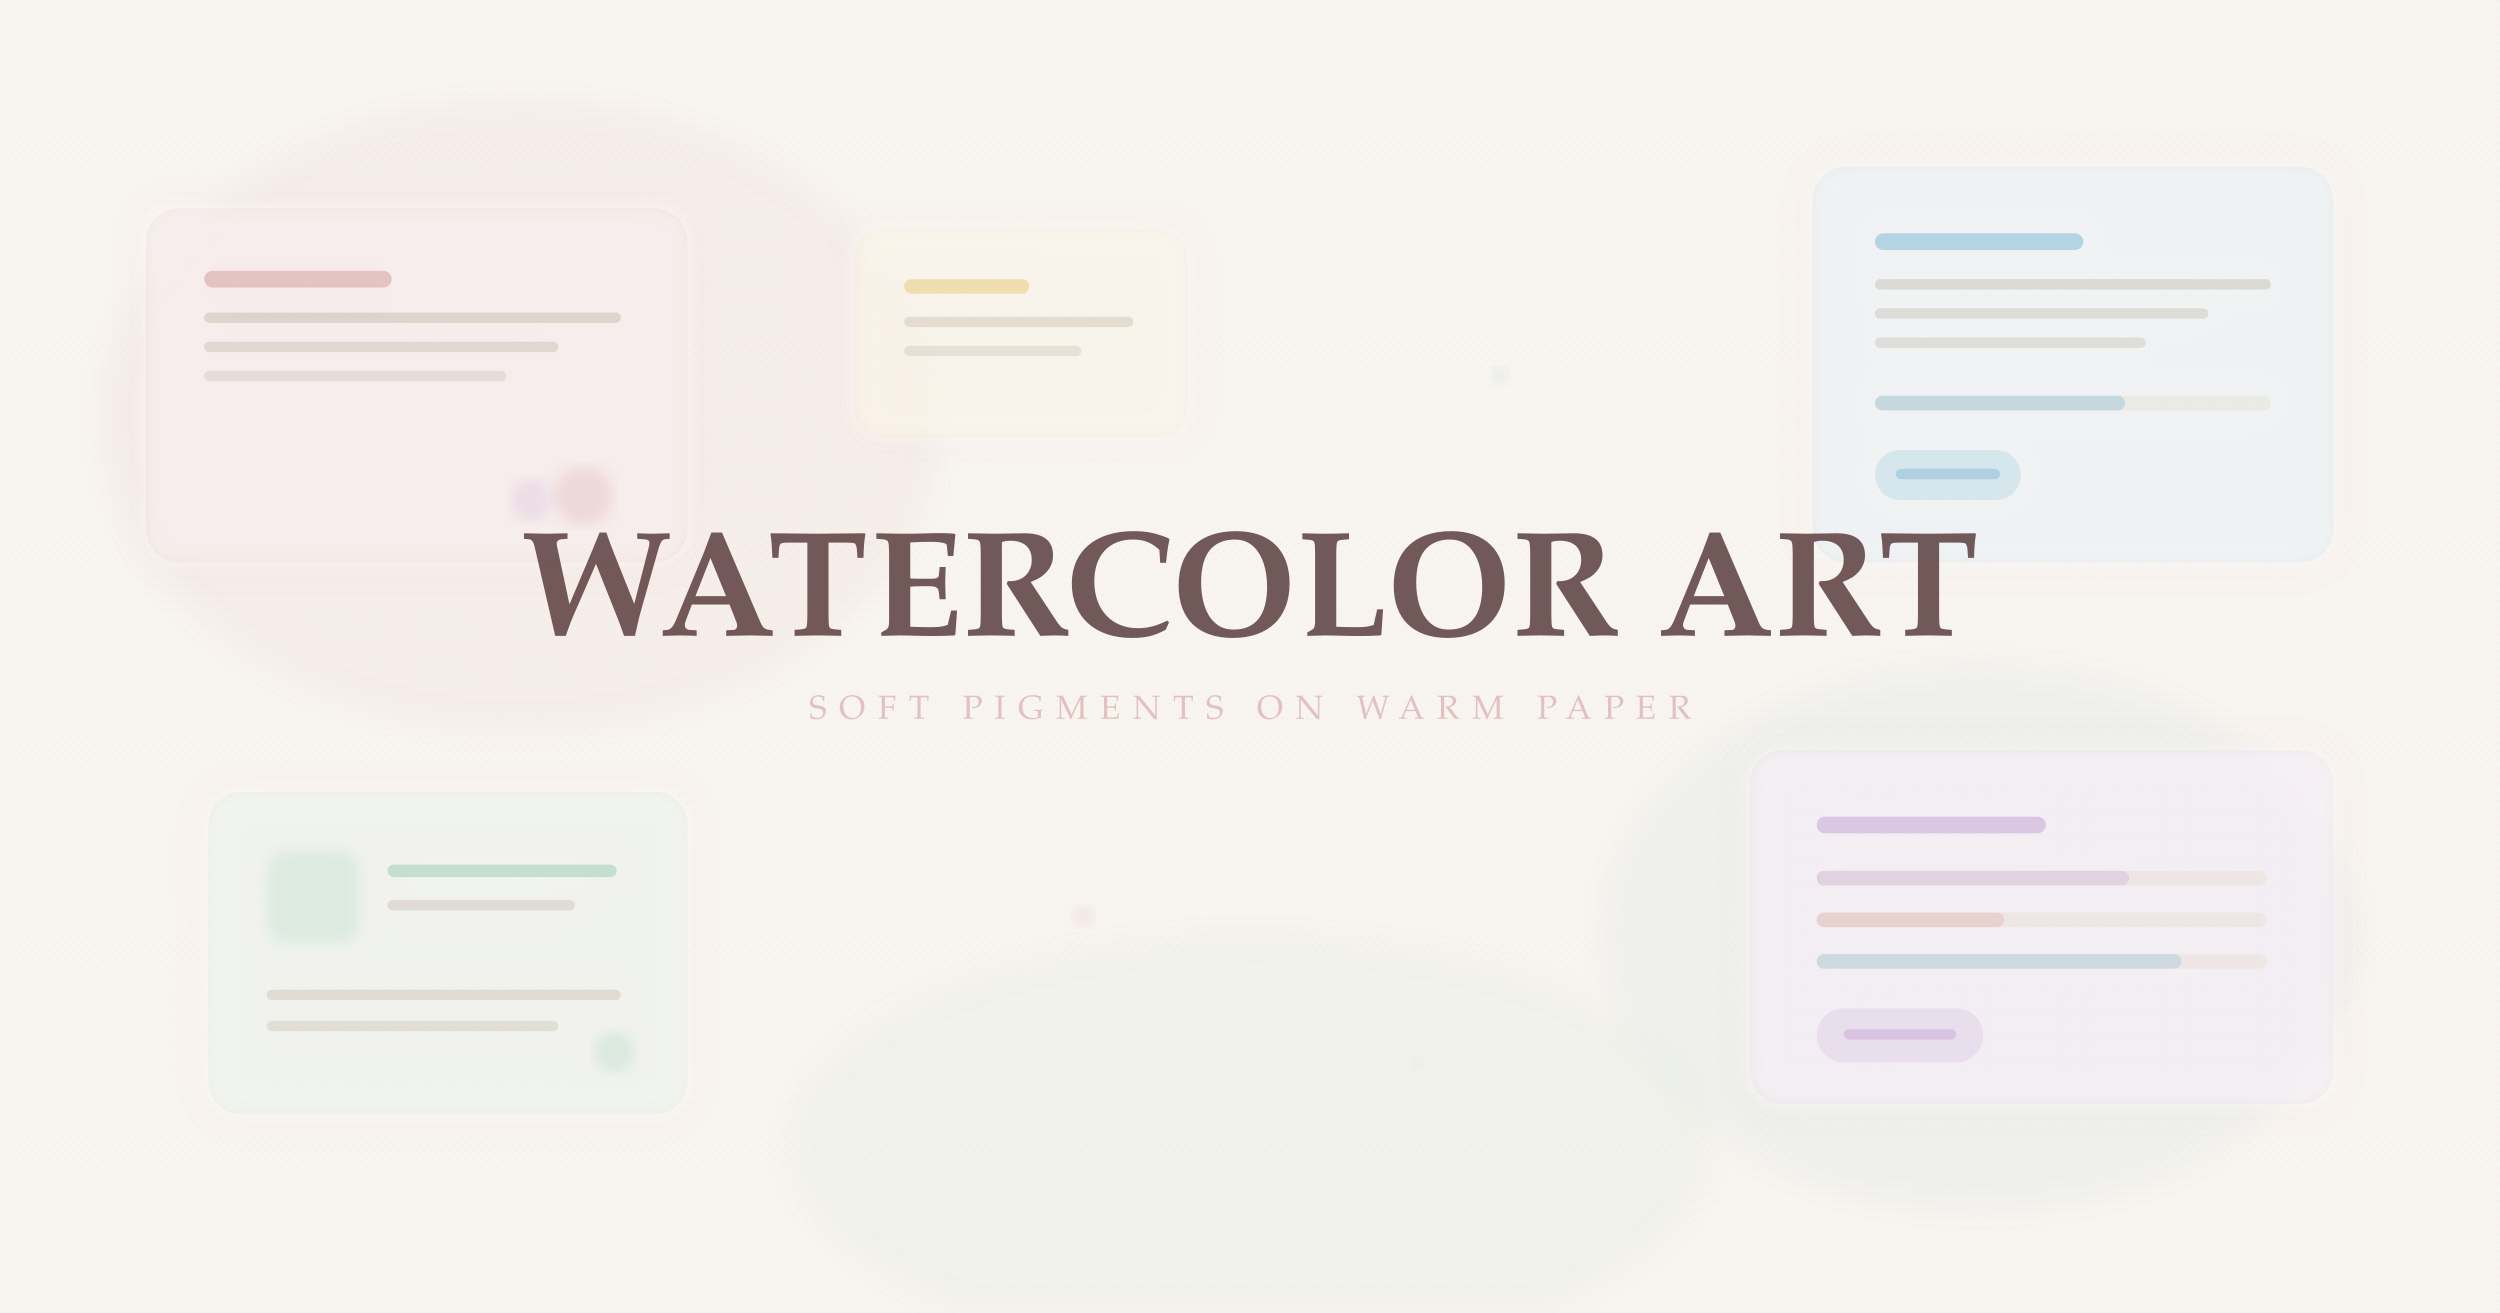
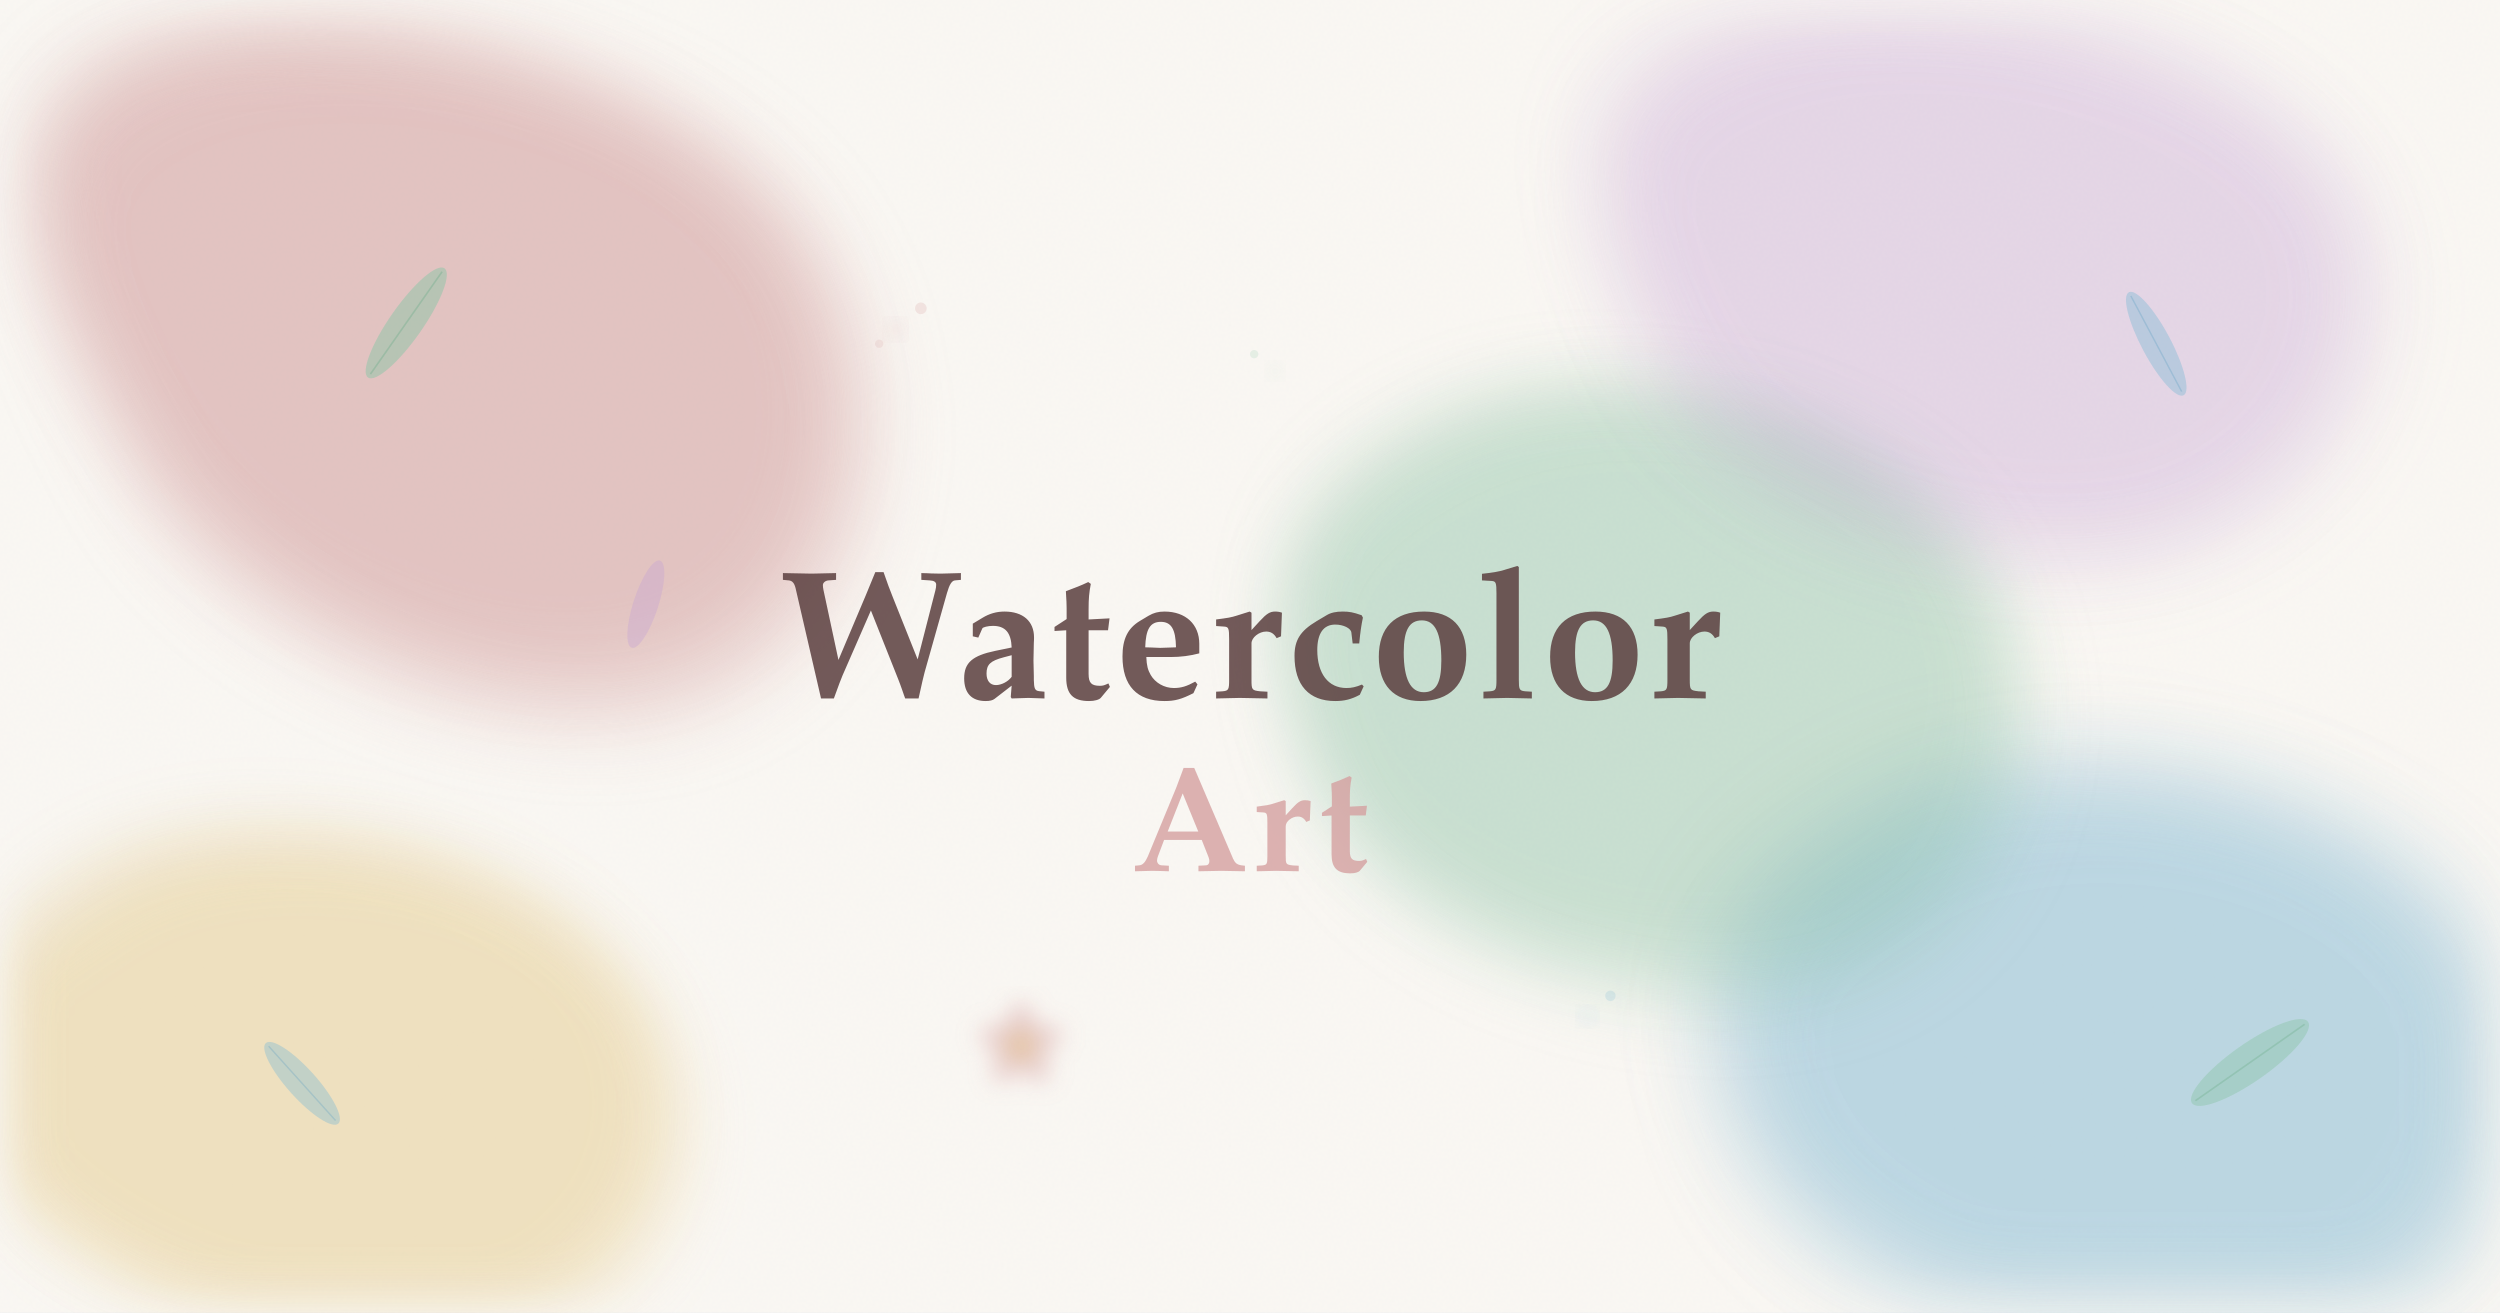
<svg xmlns="http://www.w3.org/2000/svg" viewBox="0 0 1200 630">
  <defs>
-     <filter id="d" width="116%" height="116%" x="-8%" y="-8%">
-       <feGaussianBlur in="SourceGraphic" stdDeviation="3" />
+     <filter id="blur-rose" x="-40%" y="-40%" width="180%" height="180%">
+       <feGaussianBlur in="SourceGraphic" stdDeviation="18" />
    </filter>
-     <filter id="b" width="130%" height="130%" x="-15%" y="-15%">
+     <filter id="blur-cerulean" x="-40%" y="-40%" width="180%" height="180%">
+       <feGaussianBlur in="SourceGraphic" stdDeviation="22" />
+     </filter>
+     <filter id="blur-sage" x="-40%" y="-40%" width="180%" height="180%">
+       <feGaussianBlur in="SourceGraphic" stdDeviation="16" />
+     </filter>
+     <filter id="blur-lavender" x="-40%" y="-40%" width="180%" height="180%">
+       <feGaussianBlur in="SourceGraphic" stdDeviation="20" />
+     </filter>
+     <filter id="blur-ochre" x="-40%" y="-40%" width="180%" height="180%">
+       <feGaussianBlur in="SourceGraphic" stdDeviation="15" />
+     </filter>
+     <filter id="blur-soft" x="-20%" y="-20%" width="140%" height="140%">
      <feGaussianBlur in="SourceGraphic" stdDeviation="6" />
    </filter>
-     <filter id="c" width="124%" height="124%" x="-12%" y="-12%">
-       <feGaussianBlur in="SourceAlpha" result="blur" stdDeviation="8" />
-       <feFlood flood-color="#d4a0a0" flood-opacity=".15" />
-       <feComposite in2="blur" operator="in" result="shadow" />
-       <feMerge>
-         <feMergeNode in="shadow" />
-         <feMergeNode in="SourceGraphic" />
-       </feMerge>
+     <filter id="grain" x="0%" y="0%" width="100%" height="100%">
+       <feTurbulence type="fractalNoise" baseFrequency="0.65" numOctaves="3" stitchTiles="stitch" result="noise" />
+       <feColorMatrix type="saturate" values="0" in="noise" result="grayNoise" />
+       <feBlend in="SourceGraphic" in2="grayNoise" mode="multiply" result="blended" />
+       <feComposite in="blended" in2="SourceGraphic" operator="in" />
    </filter>
-     <pattern id="a" width="4" height="4" x="0" y="0" patternUnits="userSpaceOnUse">
-       <path fill="#e8ddd0" d="M0 0h4v4H0z" opacity=".15" />
-       <path fill="#d4c8b8" d="M1 1h1v1H1z" opacity=".08" />
-       <path fill="#c8baa8" d="M3 0h1v1H3z" opacity=".06" />
-     </pattern>
  </defs>
-   <path fill="#faf8f5" d="M0 0h1200v630H0z" />
-   <path fill="url(#a)" d="M0 0h1200v630H0z" />
-   <ellipse cx="250" cy="200" fill="#d4a0a0" filter="url(#b)" opacity=".08" rx="200" ry="150" />
-   <ellipse cx="950" cy="450" fill="#7bb8d4" filter="url(#b)" opacity=".07" rx="180" ry="130" />
-   <ellipse cx="600" cy="550" fill="#8cc5a8" filter="url(#b)" opacity=".06" rx="220" ry="100" />
-   <g filter="url(#c)">
-     <rect width="260" height="170" x="70" y="100" fill="#fff" fill-opacity=".65" filter="url(#d)" rx="16" />
-     <rect width="260" height="170" x="70" y="100" fill="#d4a0a0" fill-opacity=".12" rx="16" />
-     <rect width="90" height="8" x="98" y="130" fill="#d4a0a0" opacity=".55" rx="4" />
-     <rect width="200" height="5" x="98" y="150" fill="#b8a898" opacity=".35" rx="2.5" />
-     <rect width="170" height="5" x="98" y="164" fill="#b8a898" opacity=".3" rx="2.5" />
-     <rect width="145" height="5" x="98" y="178" fill="#b8a898" opacity=".25" rx="2.5" />
-     <circle cx="280" cy="238" r="14" fill="#d4a0a0" filter="url(#d)" opacity=".25" />
-     <circle cx="255" cy="240" r="10" fill="#c3a0d4" filter="url(#d)" opacity=".2" />
+   <rect width="1200" height="630" fill="#faf8f4" />
+   <rect width="1200" height="630" fill="#e8ddd0" opacity="0.03" filter="url(#grain)" />
+   <path d="M 60,20 C 140,-10 310,30 370,110 C 420,180 400,280 330,310 C 250,345 120,290 70,210 C 20,135 -20,50 60,20 Z" fill="#c08080" opacity="0.28" filter="url(#blur-rose)" />
+   <path d="M 900,380 C 980,340 1130,370 1180,450 C 1230,525 1180,620 1100,640 C 1020,660 880,620 840,545 C 800,470 820,420 900,380 Z" fill="#5a9cc0" opacity="0.22" filter="url(#blur-cerulean)" />
+   <path d="M 680,200 C 760,160 890,185 940,265 C 985,335 950,430 870,455 C 790,480 660,440 630,360 C 600,285 610,235 680,200 Z" fill="#6aaa88" opacity="0.20" filter="url(#blur-sage)" />
+   <path d="M 820,10 C 910,-20 1060,15 1110,80 C 1155,140 1120,230 1040,255 C 960,278 830,240 795,165 C 762,95 740,40 820,10 Z" fill="#a878c0" opacity="0.16" filter="url(#blur-lavender)" />
+   <path d="M 30,420 C 90,375 230,390 290,460 C 345,525 310,615 230,635 C 155,655 30,615 -10,545 C -45,475 -30,465 30,420 Z" fill="#c8a040" opacity="0.18" filter="url(#blur-ochre)" />
+   <path d="M 80,30 C 170,-5 340,25 395,120 C 445,205 415,310 335,340 C 255,370 110,315 62,225 C 15,140 -10,65 80,30 Z" fill="#d4a0a0" opacity="0.35" filter="url(#blur-rose)" />
+   <path d="M 915,395 C 1000,350 1155,382 1195,465 C 1235,545 1185,635 1098,650 C 1015,665 875,628 840,550 C 808,475 835,438 915,395 Z" fill="#7bb8d4" opacity="0.30" filter="url(#blur-cerulean)" />
+   <path d="M 695,210 C 778,168 912,195 958,278 C 1000,355 960,455 876,478 C 794,500 660,458 630,375 C 600,295 616,250 695,210 Z" fill="#8cc5a8" opacity="0.25" filter="url(#blur-sage)" />
+   <path d="M 840,15 C 930,-18 1080,18 1125,85 C 1168,148 1128,242 1045,266 C 962,290 828,250 792,172 C 758,98 755,48 840,15 Z" fill="#c3a0d4" opacity="0.20" filter="url(#blur-lavender)" />
+   <path d="M 45,435 C 108,388 252,402 308,475 C 360,542 322,632 238,648 C 158,664 28,626 -12,553 C -50,482 -18,480 45,435 Z" fill="#e8c87a" opacity="0.22" filter="url(#blur-ochre)" />
+   <g transform="translate(195,155) rotate(35)">
+     <ellipse rx="8" ry="32" fill="#8cc5a8" opacity="0.5" />
+     <line x1="0" y1="-30" x2="0" y2="30" stroke="#6aaa88" stroke-width="0.8" opacity="0.35" />
  </g>
-   <g filter="url(#c)">
-     <rect width="250" height="190" x="870" y="80" fill="#fff" fill-opacity=".6" filter="url(#d)" rx="16" />
-     <rect width="250" height="190" x="870" y="80" fill="#7bb8d4" fill-opacity=".1" rx="16" />
-     <rect width="100" height="8" x="900" y="112" fill="#7bb8d4" opacity=".5" rx="4" />
-     <rect width="190" height="5" x="900" y="134" fill="#b8a898" opacity=".35" rx="2.5" />
-     <rect width="160" height="5" x="900" y="148" fill="#b8a898" opacity=".3" rx="2.5" />
-     <rect width="130" height="5" x="900" y="162" fill="#b8a898" opacity=".25" rx="2.5" />
-     <rect width="190" height="7" x="900" y="190" fill="#e8ddd0" opacity=".4" rx="3.5" />
-     <rect width="120" height="7" x="900" y="190" fill="#7bb8d4" opacity=".35" rx="3.5" />
-     <rect width="70" height="24" x="900" y="216" fill="#7bb8d4" fill-opacity=".2" rx="12" />
-     <rect width="50" height="5" x="910" y="225" fill="#7bb8d4" opacity=".45" rx="2.5" />
+   <g transform="translate(1035,165) rotate(-28)">
+     <ellipse rx="7" ry="28" fill="#7bb8d4" opacity="0.4" />
+     <line x1="0" y1="-26" x2="0" y2="26" stroke="#5a9cc0" stroke-width="0.7" opacity="0.30" />
  </g>
-   <g filter="url(#c)">
-     <rect width="230" height="155" x="100" y="380" fill="#fff" fill-opacity=".6" filter="url(#d)" rx="16" />
-     <rect width="230" height="155" x="100" y="380" fill="#8cc5a8" fill-opacity=".1" rx="16" />
-     <rect width="45" height="45" x="128" y="408" fill="#8cc5a8" filter="url(#d)" opacity=".18" rx="10" />
-     <rect width="110" height="6" x="186" y="415" fill="#8cc5a8" opacity=".45" rx="3" />
-     <rect width="90" height="5" x="186" y="432" fill="#b8a898" opacity=".3" rx="2.5" />
-     <rect width="170" height="5" x="128" y="475" fill="#b8a898" opacity=".3" rx="2.5" />
-     <rect width="140" height="5" x="128" y="490" fill="#b8a898" opacity=".25" rx="2.5" />
-     <circle cx="295" cy="505" r="10" fill="#8cc5a8" filter="url(#d)" opacity=".22" />
+   <g transform="translate(1080,510) rotate(55)">
+     <ellipse rx="9" ry="34" fill="#8cc5a8" opacity="0.45" />
+     <line x1="0" y1="-32" x2="0" y2="32" stroke="#6aaa88" stroke-width="0.8" opacity="0.32" />
  </g>
-   <g filter="url(#c)">
-     <rect width="280" height="170" x="840" y="360" fill="#fff" fill-opacity=".6" filter="url(#d)" rx="16" />
-     <rect width="280" height="170" x="840" y="360" fill="#c3a0d4" fill-opacity=".1" rx="16" />
-     <rect width="110" height="8" x="872" y="392" fill="#c3a0d4" opacity=".5" rx="4" />
-     <rect width="216" height="7" x="872" y="418" fill="#e8ddd0" opacity=".4" rx="3.5" />
-     <rect width="150" height="7" x="872" y="418" fill="#c3a0d4" opacity=".3" rx="3.5" />
-     <rect width="216" height="7" x="872" y="438" fill="#e8ddd0" opacity=".4" rx="3.5" />
-     <rect width="90" height="7" x="872" y="438" fill="#d4a0a0" opacity=".3" rx="3.5" />
-     <rect width="216" height="7" x="872" y="458" fill="#e8ddd0" opacity=".4" rx="3.5" />
-     <rect width="175" height="7" x="872" y="458" fill="#7bb8d4" opacity=".28" rx="3.5" />
-     <rect width="80" height="26" x="872" y="484" fill="#c3a0d4" fill-opacity=".18" rx="13" />
-     <rect width="54" height="5" x="885" y="494" fill="#c3a0d4" opacity=".45" rx="2.5" />
+   <g transform="translate(145,520) rotate(-42)">
+     <ellipse rx="7" ry="26" fill="#7bb8d4" opacity="0.38" />
+     <line x1="0" y1="-24" x2="0" y2="24" stroke="#5a9cc0" stroke-width="0.7" opacity="0.28" />
  </g>
-   <g filter="url(#c)">
-     <rect width="160" height="100" x="410" y="110" fill="#fff" fill-opacity=".55" filter="url(#d)" rx="14" />
-     <rect width="160" height="100" x="410" y="110" fill="#e8c87a" fill-opacity=".08" rx="14" />
-     <rect width="60" height="7" x="434" y="134" fill="#e8c87a" opacity=".5" rx="3.5" />
-     <rect width="110" height="5" x="434" y="152" fill="#b8a898" opacity=".3" rx="2.5" />
-     <rect width="85" height="5" x="434" y="166" fill="#b8a898" opacity=".25" rx="2.5" />
+   <g transform="translate(310,290) rotate(18)">
+     <ellipse rx="6" ry="22" fill="#c3a0d4" opacity="0.35" />
  </g>
-   <text x="600" y="305" fill="#5a3e3e" font-family="Georgia, 'Palatino Linotype', serif" font-size="72" font-weight="600" opacity=".85" text-anchor="middle">WATERCOLOR ART</text>
-   <text x="600" y="345" fill="#d4a0a0" font-family="Georgia, 'Palatino Linotype', serif" font-size="16" letter-spacing="6" opacity=".6" text-anchor="middle">SOFT PIGMENTS ON WARM PAPER</text>
-   <circle cx="520" cy="440" r="5" fill="#d4a0a0" filter="url(#d)" opacity=".18" />
-   <circle cx="720" cy="180" r="4" fill="#7bb8d4" filter="url(#d)" opacity=".15" />
-   <circle cx="680" cy="510" r="3" fill="#8cc5a8" filter="url(#d)" opacity=".12" />
+   <text x="600" y="335" font-family="Georgia, 'Palatino Linotype', serif" font-size="88" font-weight="600" letter-spacing="2" fill="#5a3e3e" opacity="0.85" text-anchor="middle">Watercolor</text>
+   <text x="600" y="418" font-family="Georgia, 'Palatino Linotype', serif" font-size="72" font-weight="600" letter-spacing="2" fill="#d4a0a0" opacity="0.80" text-anchor="middle">Art</text>
+   <g transform="translate(490,502)" filter="url(#blur-soft)">
+     <ellipse cx="0" cy="-11" rx="5" ry="9" fill="#d4a0a0" opacity="0.65" transform="rotate(0)" />
+     <ellipse cx="0" cy="-11" rx="5" ry="9" fill="#d4a0a0" opacity="0.60" transform="rotate(72)" />
+     <ellipse cx="0" cy="-11" rx="5" ry="9" fill="#d4a0a0" opacity="0.60" transform="rotate(144)" />
+     <ellipse cx="0" cy="-11" rx="5" ry="9" fill="#d4a0a0" opacity="0.60" transform="rotate(216)" />
+     <ellipse cx="0" cy="-11" rx="5" ry="9" fill="#d4a0a0" opacity="0.60" transform="rotate(288)" />
+     <circle cx="0" cy="0" r="5" fill="#e8c87a" opacity="0.80" />
+   </g>
+   <circle cx="430" cy="158" r="4.5" fill="#d4a0a0" opacity="0.30" filter="url(#blur-soft)" />
+   <circle cx="442" cy="148" r="2.8" fill="#d4a0a0" opacity="0.22" />
+   <circle cx="422" cy="165" r="2" fill="#d4a0a0" opacity="0.18" />
+   <circle cx="762" cy="488" r="4" fill="#7bb8d4" opacity="0.28" filter="url(#blur-soft)" />
+   <circle cx="773" cy="478" r="2.5" fill="#7bb8d4" opacity="0.20" />
+   <circle cx="612" cy="178" r="3.5" fill="#8cc5a8" opacity="0.25" filter="url(#blur-soft)" />
+   <circle cx="602" cy="170" r="2" fill="#8cc5a8" opacity="0.18" />
</svg>
